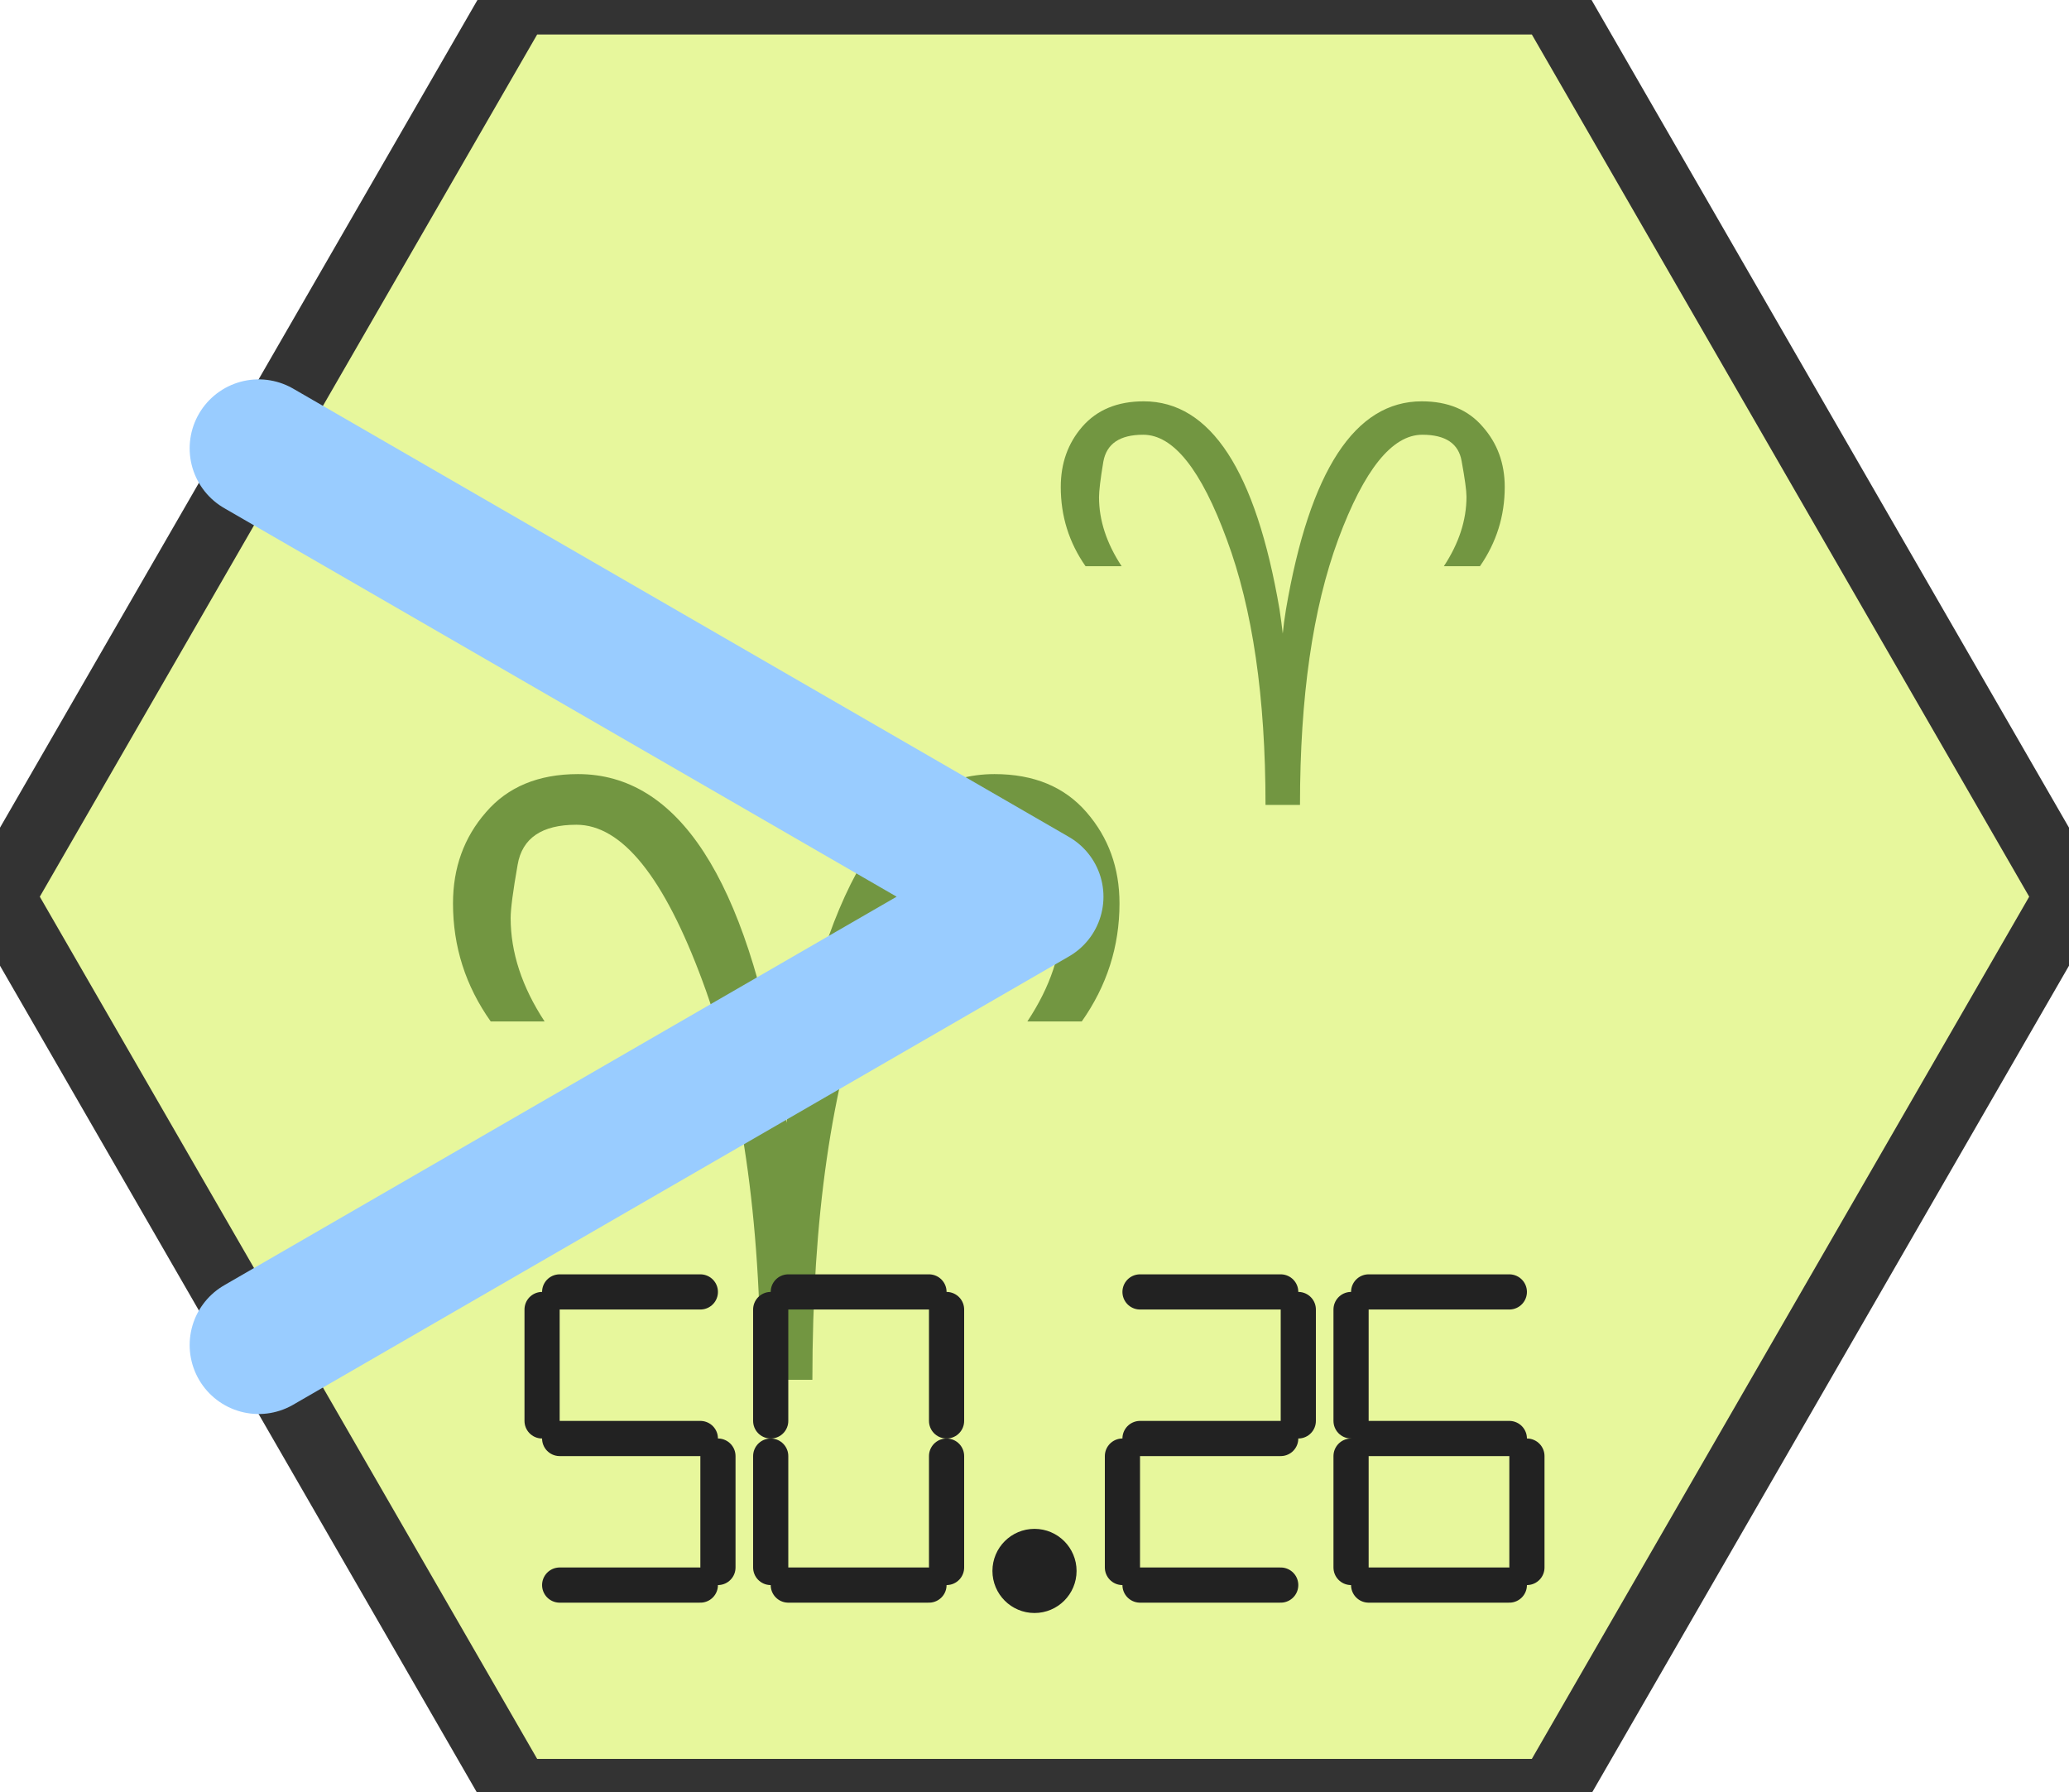
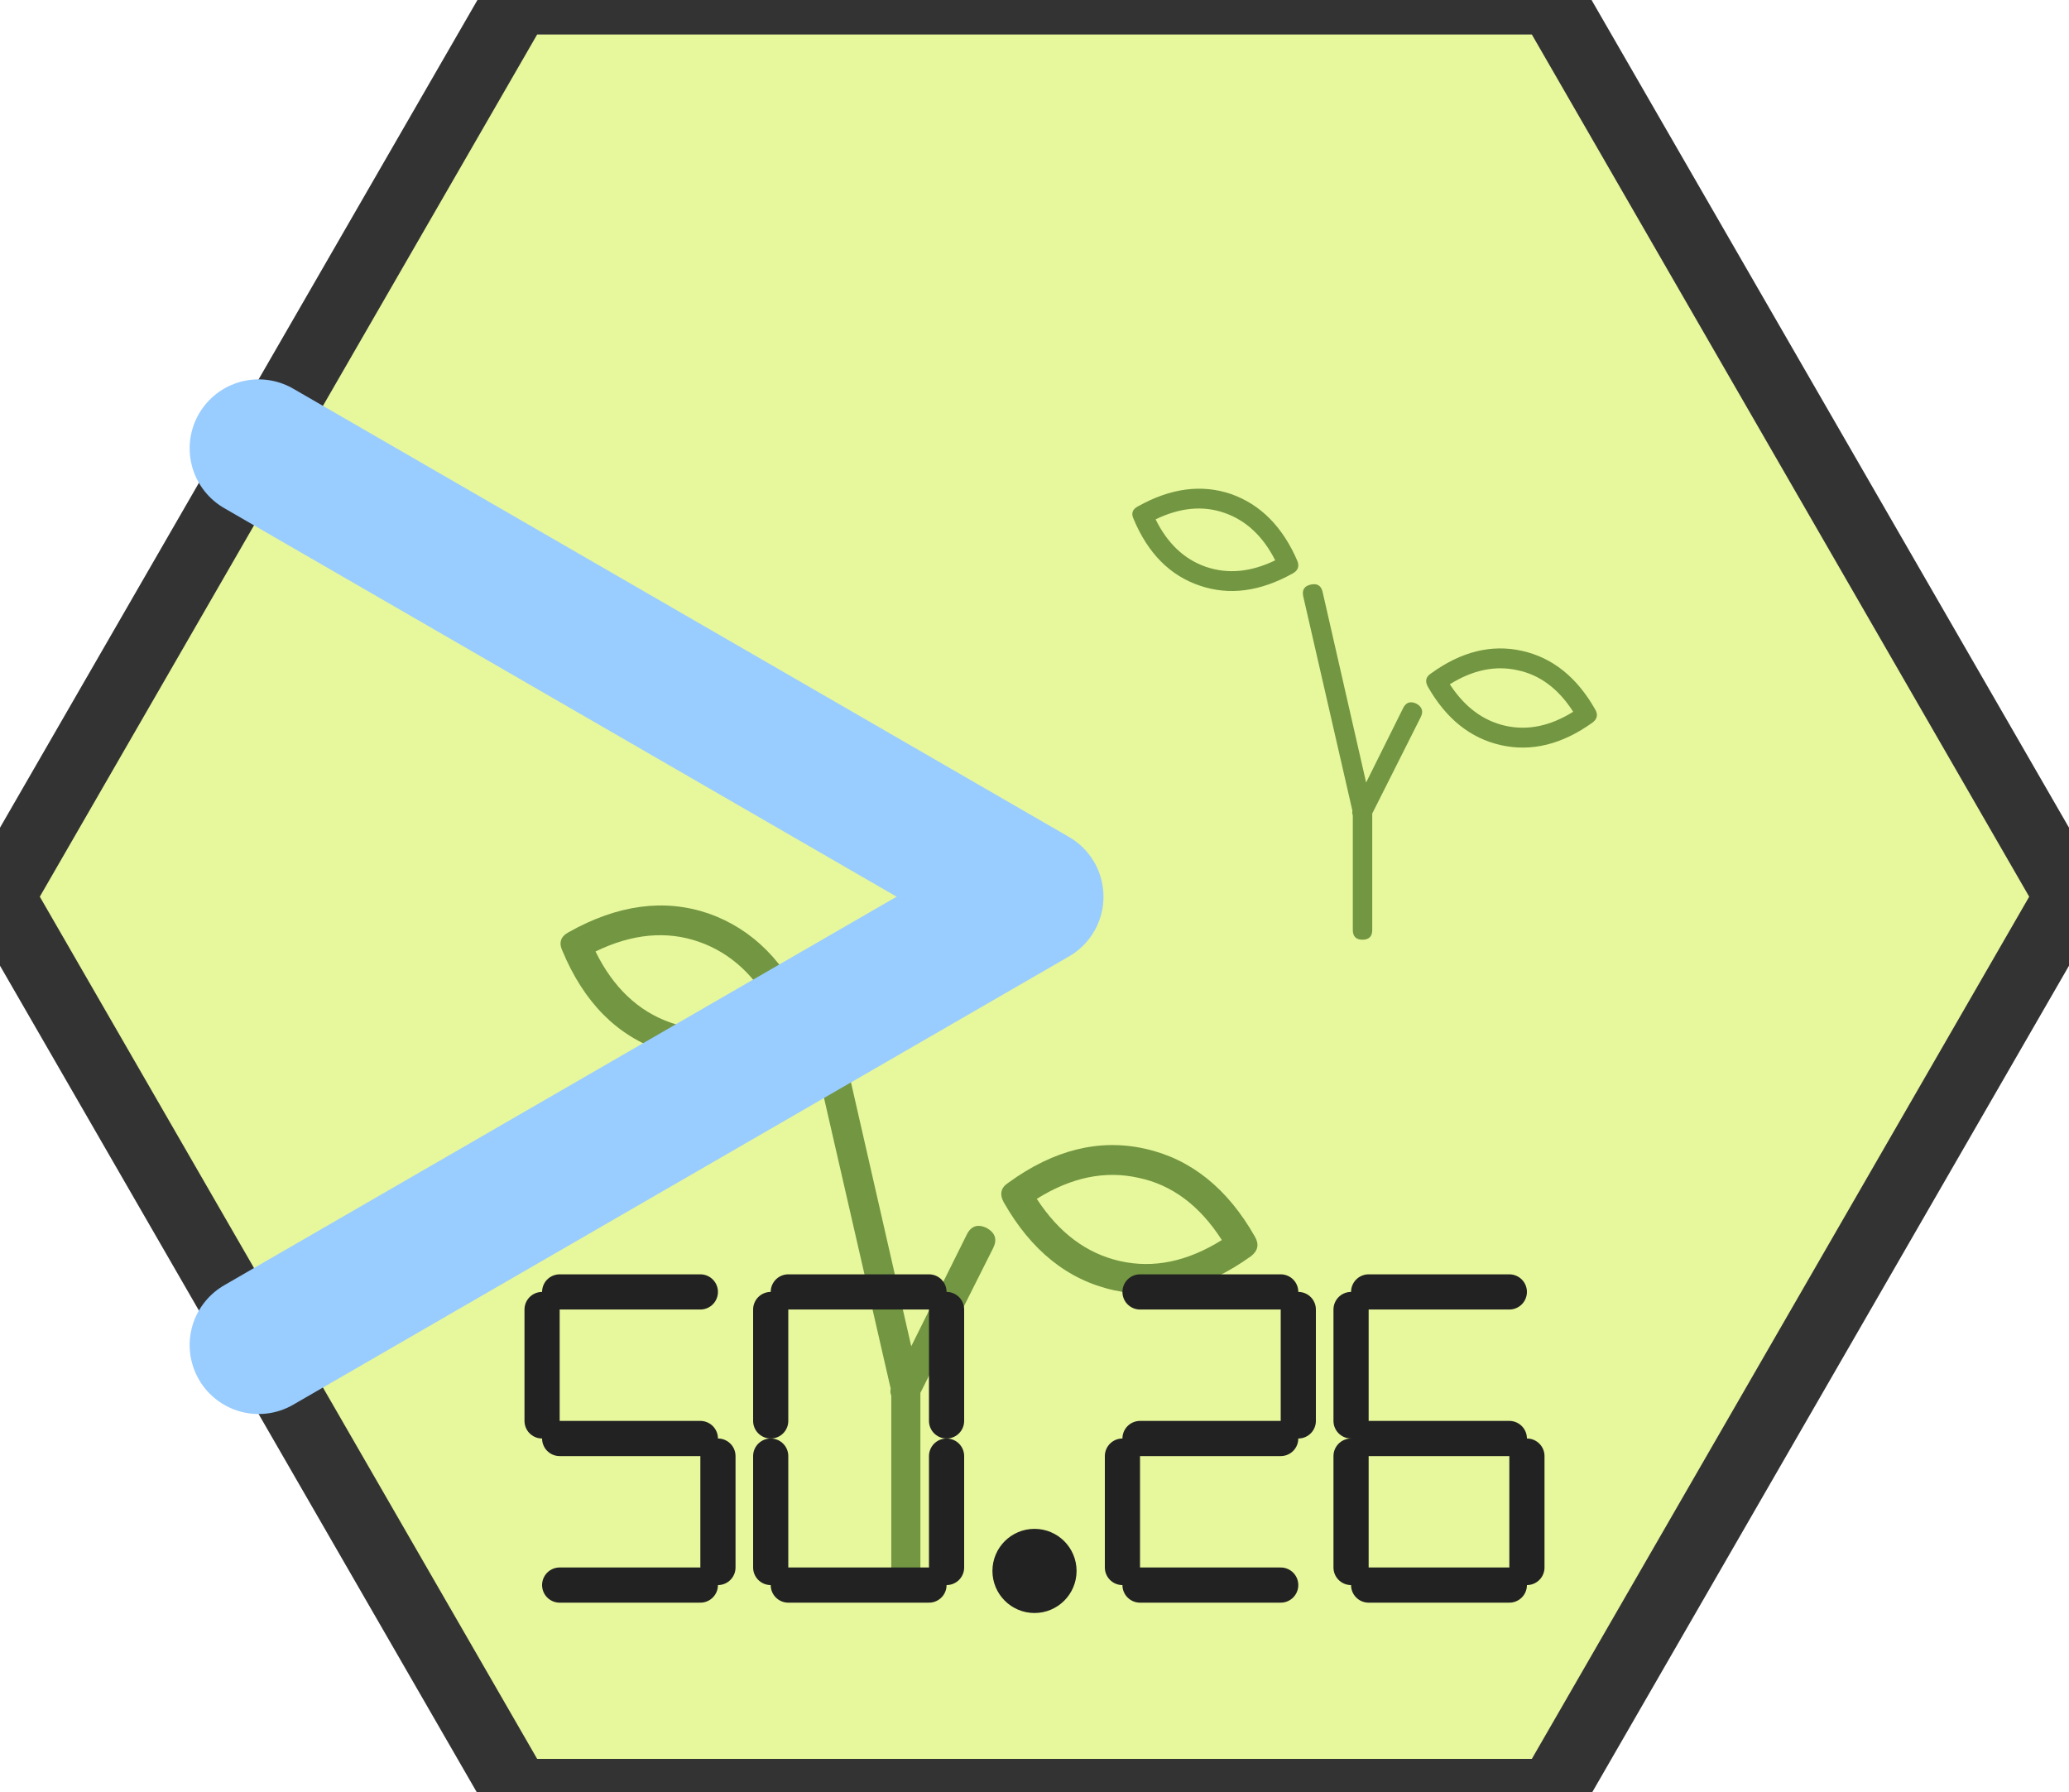
<svg xmlns="http://www.w3.org/2000/svg" xmlns:xlink="http://www.w3.org/1999/xlink" width="60.00" height="51.96" viewBox="0 0 60.00 51.96">
  <a xlink:href="/wiki/50-26/">
    <polygon points="15.0,0.0 45.0,0.0 60.0,26.0 45.0,52.0 15.0,52.0 0.0,26.0" fill="#e7f79c" stroke="#333333" stroke-width="2" />
-     <text x="22.8" y="33.2" text-anchor="middle" dominant-baseline="middle" font-size="24" font-family="system-ui, sans-serif" fill="#729641">♈︎</text>
-     <text x="37.2" y="18.8" text-anchor="middle" dominant-baseline="middle" font-size="16.0" font-family="system-ui, sans-serif" fill="#729641">♈︎</text>
+     <g transform="translate(10.8,42.8)">
+       <path d="M15.047 2.648Q15.047 3.07 15.469 3.07Q15.891 3.07 15.891 2.648V-2.508Q15.891 -2.555 15.891 -2.602L13.734 -12.047Q13.641 -12.469 13.219 -12.375Q12.797 -12.281 12.891 -11.859L15.047 -2.461ZM15.094 -2.695Q14.883 -2.32 15.281 -2.133Q15.656 -1.922 15.844 -2.32L18.0 -6.609Q18.188 -6.984 17.812 -7.195Q17.414 -7.383 17.227 -6.984ZM9.75 -16.312Q7.828 -16.969 5.695 -15.773Q5.344 -15.586 5.508 -15.234Q6.445 -12.984 8.391 -12.328Q10.312 -11.672 12.445 -12.867Q12.773 -13.055 12.633 -13.406Q11.672 -15.633 9.75 -16.312ZM9.469 -15.492Q10.875 -15.0 11.672 -13.43Q10.078 -12.656 8.648 -13.148Q7.242 -13.641 6.469 -15.211Q8.062 -15.984 9.469 -15.492ZM22.406 -9.492Q20.414 -9.938 18.445 -8.508Q18.117 -8.297 18.305 -7.945Q19.5 -5.836 21.492 -5.391Q23.484 -4.945 25.477 -6.375Q25.781 -6.609 25.594 -6.938Q24.398 -9.047 22.406 -9.492ZM22.219 -8.648Q23.672 -8.344 24.633 -6.844Q23.133 -5.906 21.68 -6.234Q20.227 -6.562 19.266 -8.039Q20.766 -8.977 22.219 -8.648Z" fill="#729641" />
+     </g>
+     <g transform="translate(29.2,25.2)">
+       <path d="M10.031 1.766Q10.031 2.047 10.312 2.047Q10.594 2.047 10.594 1.766V-1.672Q10.594 -1.703 10.594 -1.734L9.156 -8.031Q9.094 -8.312 8.812 -8.25Q8.531 -8.188 8.594 -7.906L10.031 -1.641ZM10.062 -1.797Q9.922 -1.547 10.188 -1.422Q10.438 -1.281 10.562 -1.547L12.0 -4.406Q12.125 -4.656 11.875 -4.797Q11.609 -4.922 11.484 -4.656ZM6.5 -10.875Q5.219 -11.312 3.797 -10.516Q3.562 -10.391 3.672 -10.156Q4.297 -8.656 5.594 -8.219Q6.875 -7.781 8.297 -8.578Q8.516 -8.703 8.422 -8.938Q7.781 -10.422 6.5 -10.875ZM6.312 -10.328Q7.25 -10.0 7.781 -8.953Q6.719 -8.438 5.766 -8.766Q4.828 -9.094 4.312 -10.141Q5.375 -10.656 6.312 -10.328ZM14.938 -6.328Q13.609 -6.625 12.297 -5.672Q12.078 -5.531 12.203 -5.297Q13.0 -3.891 14.328 -3.594Q15.656 -3.297 16.984 -4.25Q17.188 -4.406 17.062 -4.625Q16.266 -6.031 14.938 -6.328ZM14.812 -5.766Q15.781 -5.562 16.422 -4.562Q15.422 -3.938 14.453 -4.156Q13.484 -4.375 12.844 -5.359Q13.844 -5.984 14.812 -5.766Z" fill="#729641" />
+     </g>
    <path d="M 7.5 39.0 L 30.0 26.0 L 7.5 13.0" stroke="#99CCFF" stroke-width="4" fill="none" stroke-linecap="round" stroke-linejoin="round" />
    <g fill="none" stroke="#222222" stroke-width="1.02" stroke-linecap="round" stroke-linejoin="round">
      <path d="M 16.23 37.46 L 20.31 37.46" />
      <path d="M 15.72 37.97 L 15.72 41.20" />
      <path d="M 16.23 41.71 L 20.31 41.71" />
      <path d="M 20.82 42.22 L 20.82 45.45" />
      <path d="M 16.23 45.96 L 20.31 45.96" />
      <path d="M 22.86 37.46 L 26.94 37.46" />
      <path d="M 27.45 37.97 L 27.45 41.20" />
      <path d="M 27.45 42.22 L 27.45 45.45" />
      <path d="M 22.35 42.22 L 22.35 45.45" />
      <path d="M 22.86 45.96 L 26.94 45.96" />
      <path d="M 22.35 37.97 L 22.35 41.20" />
      <circle cx="30.00" cy="45.55" r="0.71" fill="#222222" />
      <path d="M 33.06 37.46 L 37.14 37.46" />
      <path d="M 37.65 37.97 L 37.65 41.20" />
      <path d="M 33.06 41.71 L 37.14 41.71" />
      <path d="M 32.55 42.22 L 32.55 45.45" />
      <path d="M 33.06 45.96 L 37.14 45.96" />
      <path d="M 39.69 37.46 L 43.77 37.46" />
      <path d="M 39.18 37.97 L 39.18 41.20" />
      <path d="M 39.69 41.71 L 43.77 41.71" />
      <path d="M 44.28 42.22 L 44.28 45.45" />
      <path d="M 39.69 45.96 L 43.77 45.96" />
      <path d="M 39.18 42.22 L 39.18 45.45" />
    </g>
  </a>
</svg>
